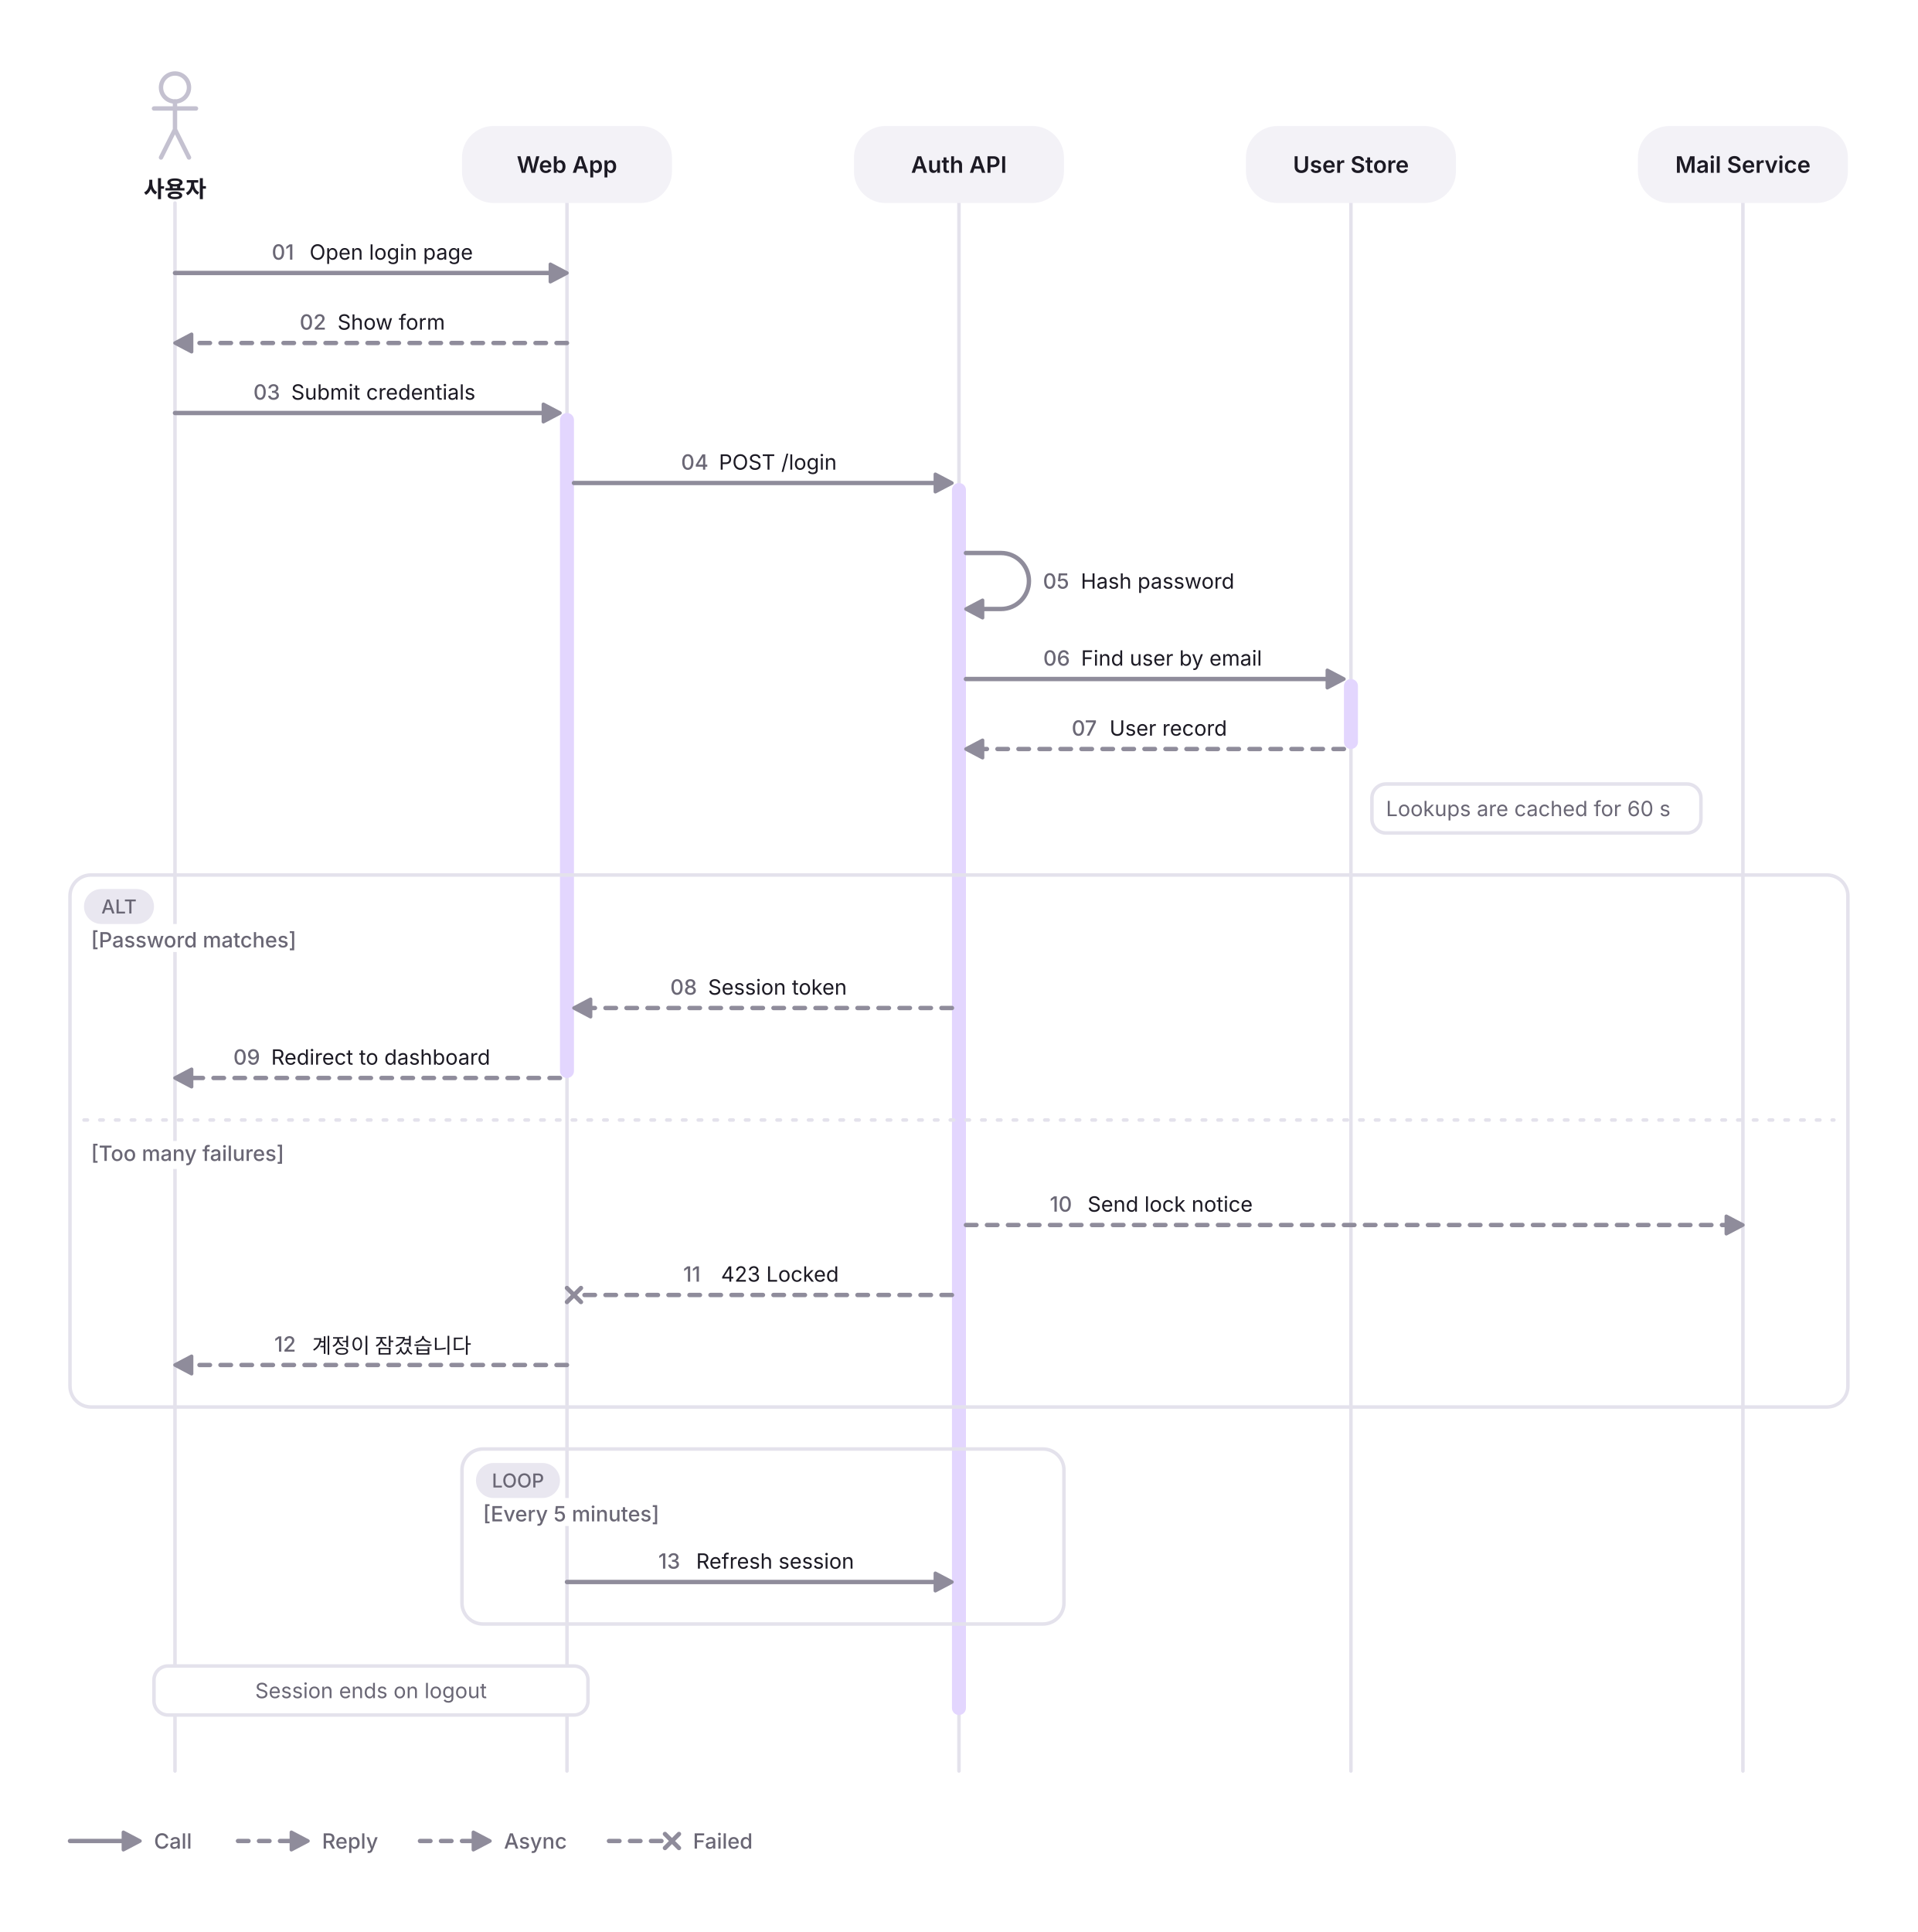
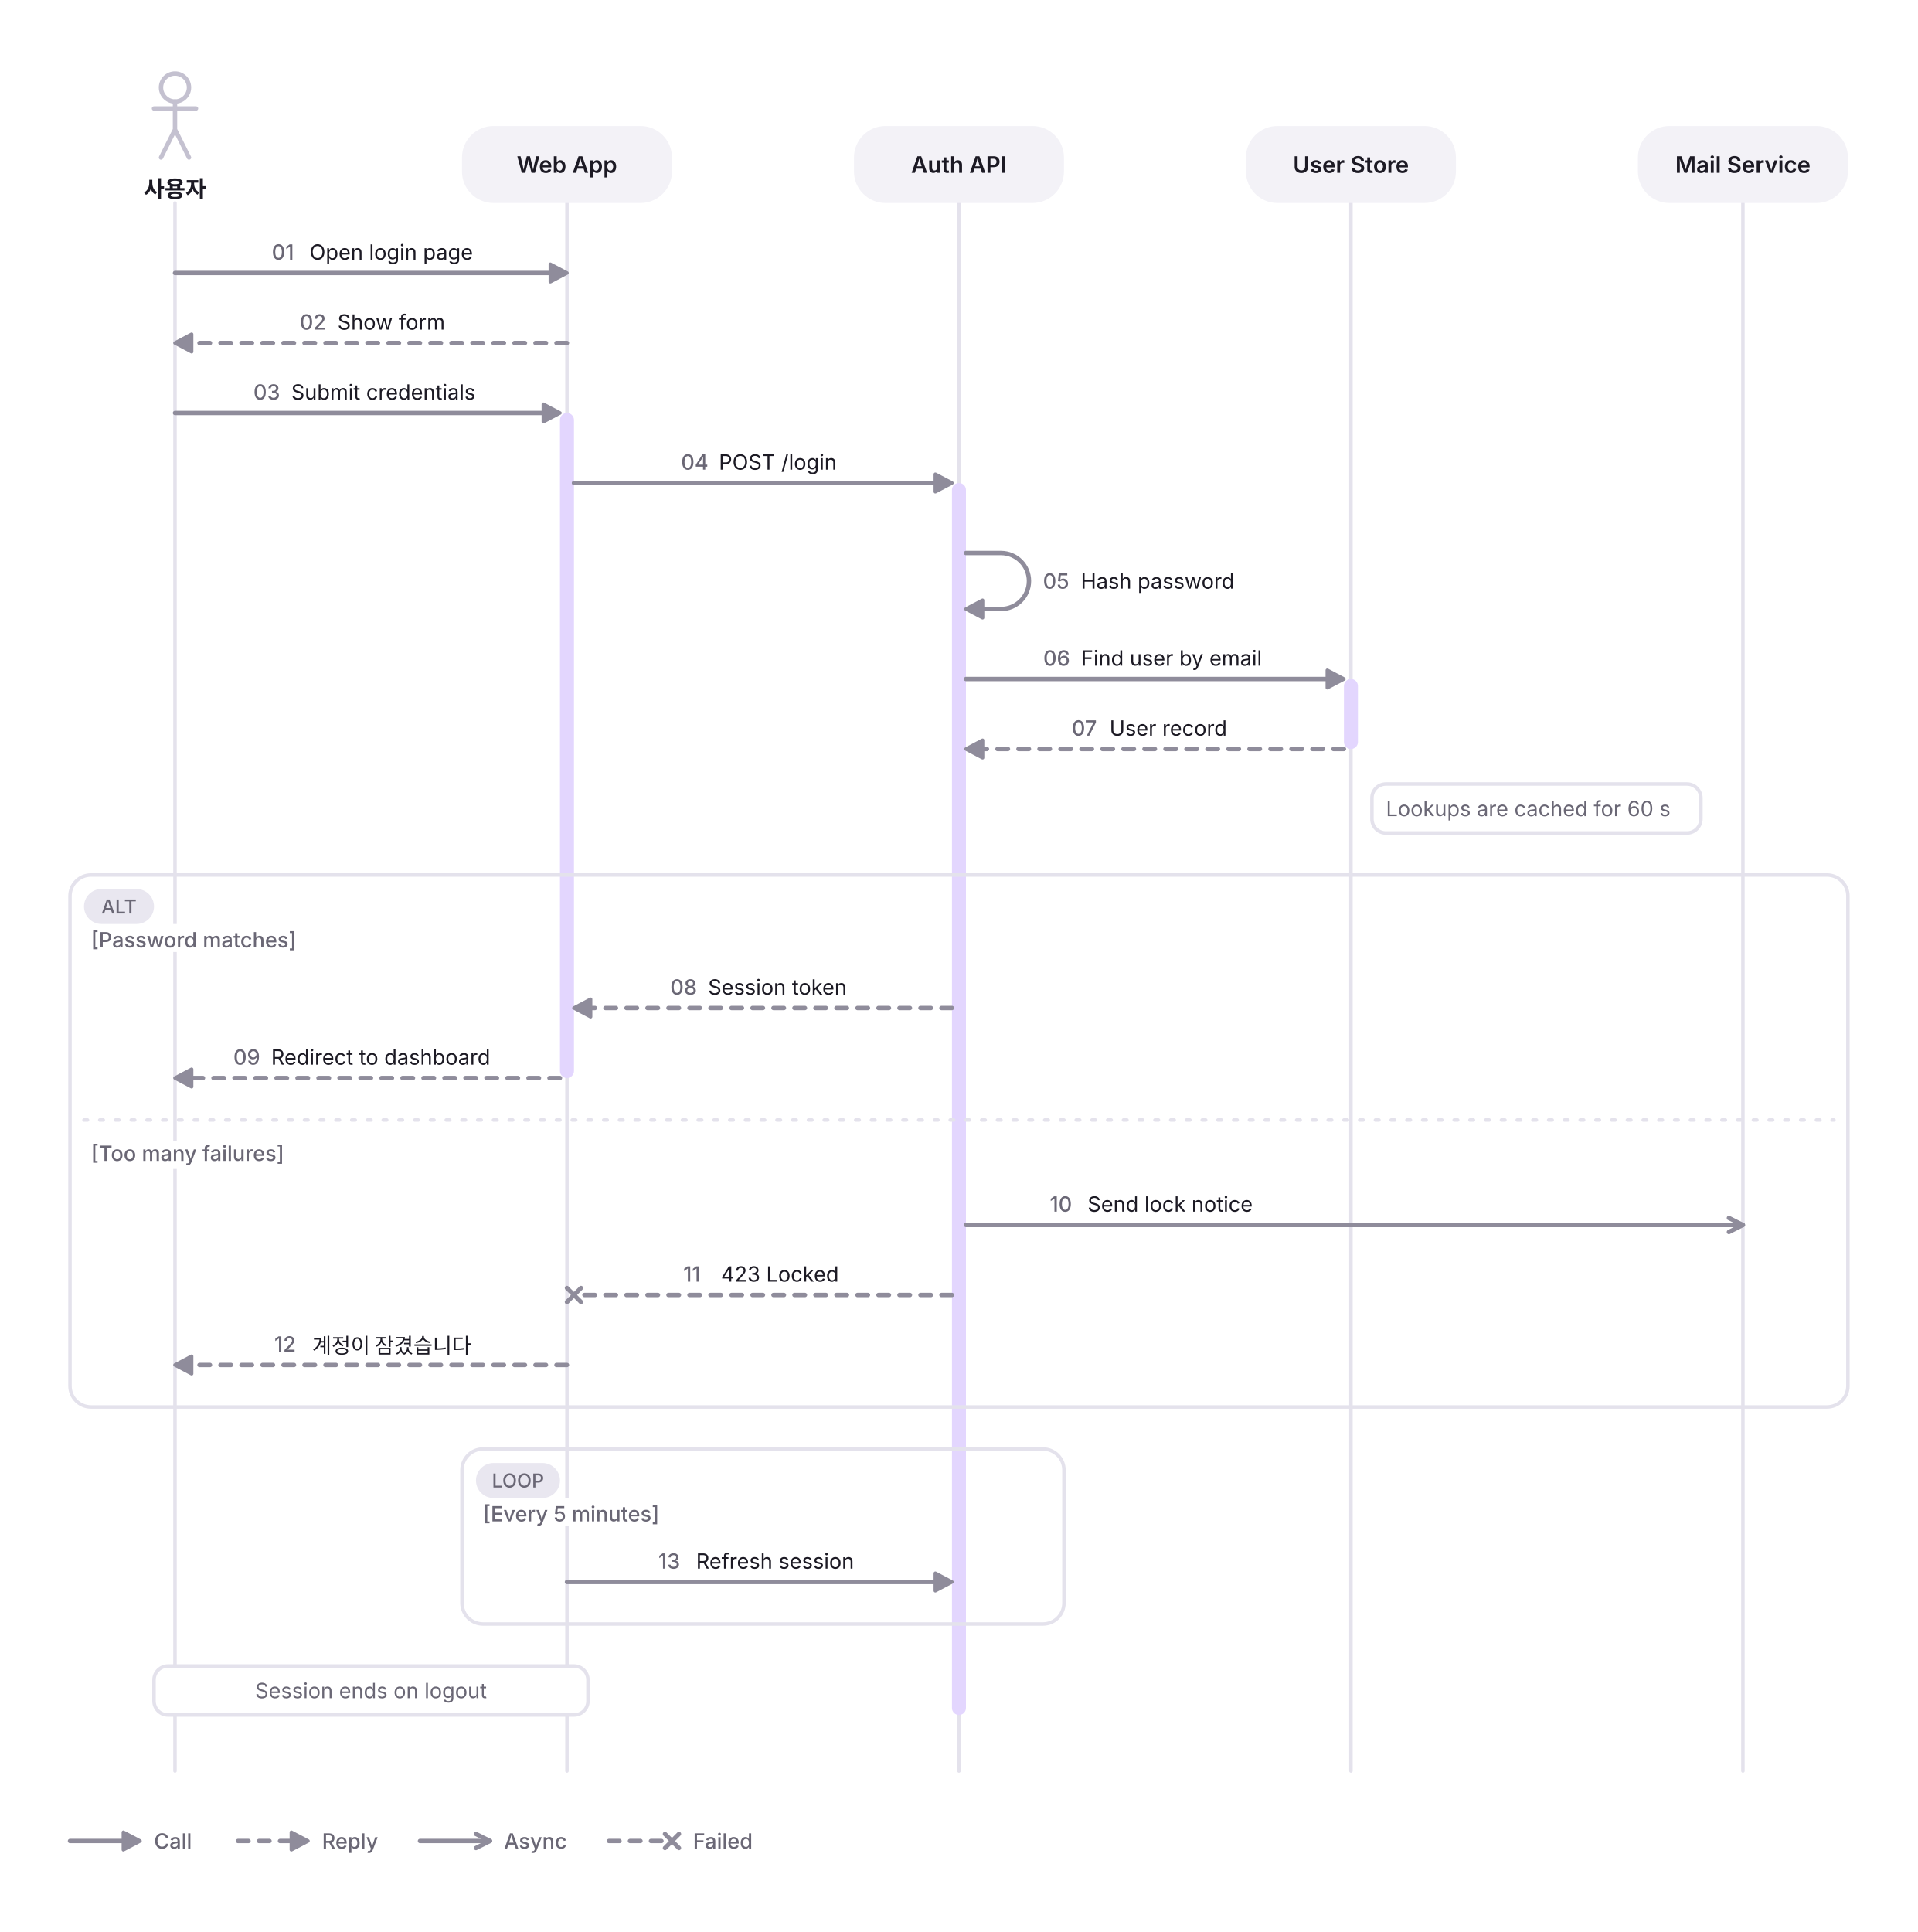
<svg xmlns="http://www.w3.org/2000/svg" class="ursula" data-theme="solid" viewBox="0 0 1096 1104" width="1096" height="1104" role="img">
  <style>.ursula{font-family:'IBM Plex Sans KR', 'Apple SD Gothic Neo', 'Noto Sans KR', -apple-system, sans-serif}
.ursula-bg{fill:var(--ursula-bg,#ffffff)}
.ursula-panel{fill:var(--ursula-panel,none)}
.ursula-title{font:600 15px 'IBM Plex Sans KR', 'Apple SD Gothic Neo', 'Noto Sans KR', -apple-system, sans-serif;fill:var(--ursula-ink,#1c1a24)}
.ursula-name{font:600 13px 'IBM Plex Sans KR', 'Apple SD Gothic Neo', 'Noto Sans KR', -apple-system, sans-serif;fill:var(--ursula-ink,#1c1a24);text-anchor:middle}
.ursula-sub{font:400 12px 'IBM Plex Sans KR', 'Apple SD Gothic Neo', 'Noto Sans KR', -apple-system, sans-serif;fill:var(--ursula-ink-2,#6a6775);text-anchor:middle}
.ursula-body{font:400 12px 'IBM Plex Sans KR', 'Apple SD Gothic Neo', 'Noto Sans KR', -apple-system, sans-serif;fill:var(--ursula-ink,#1c1a24)}
.ursula-mono{font:400 12px 'IBM Plex Mono', ui-monospace, 'SF Mono', Menlo, monospace;fill:var(--ursula-ink,#1c1a24)}
.ursula-label{font:500 12px 'IBM Plex Sans KR', 'Apple SD Gothic Neo', 'Noto Sans KR', -apple-system, sans-serif;fill:var(--ursula-ink-2,#6a6775);text-anchor:middle}
.ursula-label--accent{fill:var(--ursula-accent,#7447c8)}
.ursula-zone-name{font:600 13px 'IBM Plex Sans KR', 'Apple SD Gothic Neo', 'Noto Sans KR', -apple-system, sans-serif;fill:var(--ursula-ink,#1c1a24)}
.ursula-zone-sub{font:500 12px 'IBM Plex Sans KR', 'Apple SD Gothic Neo', 'Noto Sans KR', -apple-system, sans-serif;fill:var(--ursula-ink-2,#6a6775)}
.ursula-legend{font:500 12px 'IBM Plex Sans KR', 'Apple SD Gothic Neo', 'Noto Sans KR', -apple-system, sans-serif;fill:var(--ursula-ink-2,#6a6775)}
.ursula-axis-name{font:500 12px 'IBM Plex Sans KR', 'Apple SD Gothic Neo', 'Noto Sans KR', -apple-system, sans-serif;fill:var(--ursula-ink-2,#6a6775)}
.ursula-tick{font:400 11px 'IBM Plex Sans KR', 'Apple SD Gothic Neo', 'Noto Sans KR', -apple-system, sans-serif;fill:var(--ursula-ink-2,#6a6775);font-variant-numeric:tabular-nums}
.ursula-value{font:600 11px 'IBM Plex Sans KR', 'Apple SD Gothic Neo', 'Noto Sans KR', -apple-system, sans-serif;fill:var(--ursula-value,#4f2b9a);text-anchor:middle;font-variant-numeric:tabular-nums;paint-order:stroke;stroke:var(--ursula-halo,#ffffff);stroke-width:3px;stroke-linejoin:round}
.ursula-value--bare{stroke:none}
.ursula-value--plain{stroke:none}
.ursula-tick--halo{paint-order:stroke;stroke:var(--ursula-halo,#ffffff);stroke-width:3px;stroke-linejoin:round}
.ursula-tag-text{font:500 11px 'IBM Plex Sans KR', 'Apple SD Gothic Neo', 'Noto Sans KR', -apple-system, sans-serif;fill:var(--ursula-ink-2,#6a6775);text-anchor:middle}
.ursula-faint{fill:var(--ursula-ink-3,#9795a1)}
.ursula-start{text-anchor:start}
.ursula-middle{text-anchor:middle}
.ursula-end{text-anchor:end}
.ursula-on-start{fill:var(--ursula-start-ink,#ffffff)}
.ursula-on-decision{fill:var(--ursula-decision-ink,#4f2b9a)}
.ursula-box{fill:var(--ursula-box-fill,#f3f2f7);stroke:var(--ursula-box-stroke,none);stroke-width:0;stroke-linejoin:round}
.ursula-box--in-zone{fill:var(--ursula-box-in-zone,#ffffff)}
.ursula-box--start{fill:var(--ursula-start-fill,#7447c8);stroke:var(--ursula-start-stroke,none);stroke-width:0}
.ursula-box--decision{fill:var(--ursula-decision-fill,#e3d6fe);stroke:var(--ursula-decision-stroke,none);stroke-width:0}
.ursula-box--pending{stroke:var(--ursula-zone-dash,#c4c1d0);stroke-width:2;stroke-dasharray:2 7;stroke-linecap:round}
.ursula-active{fill:var(--ursula-active-fill,#e3d6fe);stroke:var(--ursula-active-stroke,none);stroke-width:0}
.ursula-note{fill:var(--ursula-note-fill,#ffffff);stroke:var(--ursula-note-stroke,#e4e2ec);stroke-width:2}
.ursula-token{fill:var(--ursula-box-fill,#f3f2f7);stroke:var(--ursula-box-stroke,none);stroke-width:0}
.ursula-tile{fill:var(--ursula-box-fill,#f3f2f7);stroke:var(--ursula-box-stroke,none);stroke-width:0}
.ursula-tile--in-zone{fill:var(--ursula-box-in-zone,#ffffff)}
.ursula-ellipse{fill:var(--ursula-box-fill,#f3f2f7);stroke:var(--ursula-box-stroke,none);stroke-width:0}
.ursula-start-dot{fill:var(--ursula-accent,#7447c8)}
.ursula-end-ring{fill:var(--ursula-bg,#ffffff);stroke:var(--ursula-ink,#1c1a24);stroke-width:2.5}
.ursula-end-dot{fill:var(--ursula-ink,#1c1a24)}
.ursula-rule{fill:none;stroke:var(--ursula-rule,#ffffff);stroke-width:2}
.ursula-tag{fill:var(--ursula-tag-fill,#e9e7f0)}
.ursula-tag--in-zone{fill:var(--ursula-tag-fill-zone,#f3f2f7)}
.ursula-edge{fill:none;stroke:var(--ursula-edge,#c4c1d0);stroke-width:2.5;stroke-linecap:round;stroke-linejoin:round}
.ursula-edge--accent{stroke:var(--ursula-accent,#7447c8)}
.ursula-edge--pending{stroke-dasharray:2 7}
.ursula-edge--msg{stroke:var(--ursula-edge-msg,#8f8c9b)}
.ursula-edge--msg.ursula-edge--pending{stroke-dasharray:6 6}
.ursula-port{display:none;fill:var(--ursula-halo,#ffffff);stroke:var(--ursula-edge,#c4c1d0);stroke-width:2.5}
.ursula-port--accent{stroke:var(--ursula-accent,#7447c8)}
.ursula-port--msg{stroke:var(--ursula-edge-msg,#8f8c9b)}
.ursula-end-open{fill:var(--ursula-bg,#ffffff);stroke:var(--ursula-edge,#c4c1d0);stroke-width:2.5;stroke-linejoin:round}
.ursula-end-fill{fill:var(--ursula-edge,#c4c1d0);stroke:var(--ursula-edge,#c4c1d0);stroke-width:2.5;stroke-linejoin:round}
.ursula-end-open--accent{stroke:var(--ursula-accent,#7447c8)}
.ursula-end-fill--accent{fill:var(--ursula-accent,#7447c8);stroke:var(--ursula-accent,#7447c8)}
.ursula-lifeline{fill:none;stroke:var(--ursula-lifeline,#e4e2ec);stroke-width:2;stroke-linecap:round}
.ursula-guide{fill:none;stroke:var(--ursula-guide,#e4e2ec);stroke-width:2;stroke-linecap:round;stroke-linejoin:round}
.ursula-chip{fill:var(--ursula-chip-fill,#f3f2f7);stroke:var(--ursula-chip-stroke,#ffffff);stroke-width:3}
.ursula-chip--accent{fill:var(--ursula-chip-accent-fill,#f2edff);stroke:var(--ursula-chip-accent-stroke,#ffffff)}
.ursula-zone{fill:var(--ursula-zone-fill,#f3f2f7);stroke:var(--ursula-zone-stroke,none);stroke-width:0}
.ursula-zone--plain{fill:var(--ursula-zone-plain,#ffffff);stroke:var(--ursula-zone-plain-stroke,#e4e2ec);stroke-width:2}
.ursula-zone--dashed{fill:none;stroke:var(--ursula-zone-dash,#c4c1d0);stroke-width:2;stroke-dasharray:2 7;stroke-linecap:round}
.ursula-frame{fill:none;stroke:var(--ursula-frame,#e4e2ec);stroke-width:2}
.ursula-frame-split{fill:none;stroke:var(--ursula-frame,#e4e2ec);stroke-width:2;stroke-dasharray:2 7;stroke-linecap:round}
.ursula-axis{fill:none;stroke:var(--ursula-axis,none);stroke-width:1.25;stroke-linecap:round}
.ursula-grid{fill:none;stroke:var(--ursula-grid,#f3f2f7);stroke-width:2;stroke-dasharray:none;stroke-linecap:round}
.ursula-mark{fill:var(--ursula-bar,#cdbdf5)}
.ursula-mark-line{fill:none;stroke:var(--ursula-data,#4f2b9a);stroke-width:3;stroke-linejoin:round;stroke-linecap:round}
.ursula-mark-dot{fill:var(--ursula-dot-fill,#4f2b9a);stroke:var(--ursula-dot-stroke,#ffffff);stroke-width:2.5}
.ursula-dot{fill:var(--ursula-dot-neutral,#8f8c9b)}
.ursula-series-1{fill:var(--ursula-s1,#7447c8)}
.ursula-series-1--tint,.ursula-series-1.ursula-tint{fill:var(--ursula-s1-tint,#f2edff);stroke:var(--ursula-s1,#7447c8);stroke-width:0}
.ursula-series-1--overlap,.ursula-series-1.ursula-overlap{fill:var(--ursula-s1,#7447c8);fill-opacity:0.24;stroke:var(--ursula-s1,#7447c8);stroke-width:0;stroke-linejoin:round}
.ursula-series-1--line,.ursula-series-1.ursula-line{fill:none;stroke:var(--ursula-s1,#7447c8);stroke-width:3;stroke-linejoin:round;stroke-linecap:round}
.ursula-series-1--dot,.ursula-series-1.ursula-dot{fill:var(--ursula-s1,#7447c8);stroke:var(--ursula-halo,#ffffff);stroke-width:2.5}
.ursula-series-2{fill:var(--ursula-s2,#0f9b95)}
.ursula-series-2--tint,.ursula-series-2.ursula-tint{fill:var(--ursula-s2-tint,#d7f1ef);stroke:var(--ursula-s2,#0f9b95);stroke-width:0}
.ursula-series-2--overlap,.ursula-series-2.ursula-overlap{fill:var(--ursula-s2,#0f9b95);fill-opacity:0.24;stroke:var(--ursula-s2,#0f9b95);stroke-width:0;stroke-linejoin:round}
.ursula-series-2--line,.ursula-series-2.ursula-line{fill:none;stroke:var(--ursula-s2,#0f9b95);stroke-width:3;stroke-linejoin:round;stroke-linecap:round}
.ursula-series-2--dot,.ursula-series-2.ursula-dot{fill:var(--ursula-s2,#0f9b95);stroke:var(--ursula-halo,#ffffff);stroke-width:2.5}
.ursula-series-3{fill:var(--ursula-s3,#d58d25)}
.ursula-series-3--tint,.ursula-series-3.ursula-tint{fill:var(--ursula-s3-tint,#fbe8d3);stroke:var(--ursula-s3,#d58d25);stroke-width:0}
.ursula-series-3--overlap,.ursula-series-3.ursula-overlap{fill:var(--ursula-s3,#d58d25);fill-opacity:0.24;stroke:var(--ursula-s3,#d58d25);stroke-width:0;stroke-linejoin:round}
.ursula-series-3--line,.ursula-series-3.ursula-line{fill:none;stroke:var(--ursula-s3,#d58d25);stroke-width:3;stroke-linejoin:round;stroke-linecap:round}
.ursula-series-3--dot,.ursula-series-3.ursula-dot{fill:var(--ursula-s3,#d58d25);stroke:var(--ursula-halo,#ffffff);stroke-width:2.5}
.ursula-series-4{fill:var(--ursula-s4,#1f7dcf)}
.ursula-series-4--tint,.ursula-series-4.ursula-tint{fill:var(--ursula-s4-tint,#d9eeff);stroke:var(--ursula-s4,#1f7dcf);stroke-width:0}
.ursula-series-4--overlap,.ursula-series-4.ursula-overlap{fill:var(--ursula-s4,#1f7dcf);fill-opacity:0.24;stroke:var(--ursula-s4,#1f7dcf);stroke-width:0;stroke-linejoin:round}
.ursula-series-4--line,.ursula-series-4.ursula-line{fill:none;stroke:var(--ursula-s4,#1f7dcf);stroke-width:3;stroke-linejoin:round;stroke-linecap:round}
.ursula-series-4--dot,.ursula-series-4.ursula-dot{fill:var(--ursula-s4,#1f7dcf);stroke:var(--ursula-halo,#ffffff);stroke-width:2.5}
.ursula-series-5{fill:var(--ursula-s5,#399d57)}
.ursula-series-5--tint,.ursula-series-5.ursula-tint{fill:var(--ursula-s5-tint,#dcf2df);stroke:var(--ursula-s5,#399d57);stroke-width:0}
.ursula-series-5--overlap,.ursula-series-5.ursula-overlap{fill:var(--ursula-s5,#399d57);fill-opacity:0.24;stroke:var(--ursula-s5,#399d57);stroke-width:0;stroke-linejoin:round}
.ursula-series-5--line,.ursula-series-5.ursula-line{fill:none;stroke:var(--ursula-s5,#399d57);stroke-width:3;stroke-linejoin:round;stroke-linecap:round}
.ursula-series-5--dot,.ursula-series-5.ursula-dot{fill:var(--ursula-s5,#399d57);stroke:var(--ursula-halo,#ffffff);stroke-width:2.5}
.ursula-series-6{fill:var(--ursula-s6,#dd5847)}
.ursula-series-6--tint,.ursula-series-6.ursula-tint{fill:var(--ursula-s6-tint,#ffe2dc);stroke:var(--ursula-s6,#dd5847);stroke-width:0}
.ursula-series-6--overlap,.ursula-series-6.ursula-overlap{fill:var(--ursula-s6,#dd5847);fill-opacity:0.24;stroke:var(--ursula-s6,#dd5847);stroke-width:0;stroke-linejoin:round}
.ursula-series-6--line,.ursula-series-6.ursula-line{fill:none;stroke:var(--ursula-s6,#dd5847);stroke-width:3;stroke-linejoin:round;stroke-linecap:round}
.ursula-series-6--dot,.ursula-series-6.ursula-dot{fill:var(--ursula-s6,#dd5847);stroke:var(--ursula-halo,#ffffff);stroke-width:2.5}
.ursula-series-7{fill:var(--ursula-s7,#9ca73e)}
.ursula-series-7--tint,.ursula-series-7.ursula-tint{fill:var(--ursula-s7-tint,#eaeed6);stroke:var(--ursula-s7,#9ca73e);stroke-width:0}
.ursula-series-7--overlap,.ursula-series-7.ursula-overlap{fill:var(--ursula-s7,#9ca73e);fill-opacity:0.24;stroke:var(--ursula-s7,#9ca73e);stroke-width:0;stroke-linejoin:round}
.ursula-series-7--line,.ursula-series-7.ursula-line{fill:none;stroke:var(--ursula-s7,#9ca73e);stroke-width:3;stroke-linejoin:round;stroke-linecap:round}
.ursula-series-7--dot,.ursula-series-7.ursula-dot{fill:var(--ursula-s7,#9ca73e);stroke:var(--ursula-halo,#ffffff);stroke-width:2.5}
.ursula-series-8{fill:var(--ursula-s8,#6b727e)}
.ursula-series-8--tint,.ursula-series-8.ursula-tint{fill:var(--ursula-s8-tint,#e9ebef);stroke:var(--ursula-s8,#6b727e);stroke-width:0}
.ursula-series-8--overlap,.ursula-series-8.ursula-overlap{fill:var(--ursula-s8,#6b727e);fill-opacity:0.24;stroke:var(--ursula-s8,#6b727e);stroke-width:0;stroke-linejoin:round}
.ursula-series-8--line,.ursula-series-8.ursula-line{fill:none;stroke:var(--ursula-s8,#6b727e);stroke-width:3;stroke-linejoin:round;stroke-linecap:round}
.ursula-series-8--dot,.ursula-series-8.ursula-dot{fill:var(--ursula-s8,#6b727e);stroke:var(--ursula-halo,#ffffff);stroke-width:2.5}
.ursula-head{stroke-width:2;stroke-linejoin:round}
.ursula-head--edge{fill:var(--ursula-edge,#c4c1d0);stroke:var(--ursula-edge,#c4c1d0)}
.ursula-head--accent{fill:var(--ursula-accent,#7447c8);stroke:var(--ursula-accent,#7447c8)}
.ursula-head--msg{fill:var(--ursula-edge-msg,#8f8c9b);stroke:var(--ursula-edge-msg,#8f8c9b)}
@media (prefers-color-scheme: dark){
.ursula{font-family:'IBM Plex Sans KR', 'Apple SD Gothic Neo', 'Noto Sans KR', -apple-system, sans-serif}
.ursula-bg{fill:var(--ursula-bg,#1c1b22)}
.ursula-panel{fill:var(--ursula-panel,none)}
.ursula-title{font:600 15px 'IBM Plex Sans KR', 'Apple SD Gothic Neo', 'Noto Sans KR', -apple-system, sans-serif;fill:var(--ursula-ink,#ecebf2)}
.ursula-name{font:600 13px 'IBM Plex Sans KR', 'Apple SD Gothic Neo', 'Noto Sans KR', -apple-system, sans-serif;fill:var(--ursula-ink,#ecebf2);text-anchor:middle}
.ursula-sub{font:400 12px 'IBM Plex Sans KR', 'Apple SD Gothic Neo', 'Noto Sans KR', -apple-system, sans-serif;fill:var(--ursula-ink-2,#a5a2b3);text-anchor:middle}
.ursula-body{font:400 12px 'IBM Plex Sans KR', 'Apple SD Gothic Neo', 'Noto Sans KR', -apple-system, sans-serif;fill:var(--ursula-ink,#ecebf2)}
.ursula-mono{font:400 12px 'IBM Plex Mono', ui-monospace, 'SF Mono', Menlo, monospace;fill:var(--ursula-ink,#ecebf2)}
.ursula-label{font:500 12px 'IBM Plex Sans KR', 'Apple SD Gothic Neo', 'Noto Sans KR', -apple-system, sans-serif;fill:var(--ursula-ink-2,#a5a2b3);text-anchor:middle}
.ursula-label--accent{fill:var(--ursula-accent,#7447c8)}
.ursula-zone-name{font:600 13px 'IBM Plex Sans KR', 'Apple SD Gothic Neo', 'Noto Sans KR', -apple-system, sans-serif;fill:var(--ursula-ink,#ecebf2)}
.ursula-zone-sub{font:500 12px 'IBM Plex Sans KR', 'Apple SD Gothic Neo', 'Noto Sans KR', -apple-system, sans-serif;fill:var(--ursula-ink-2,#a5a2b3)}
.ursula-legend{font:500 12px 'IBM Plex Sans KR', 'Apple SD Gothic Neo', 'Noto Sans KR', -apple-system, sans-serif;fill:var(--ursula-ink-2,#a5a2b3)}
.ursula-axis-name{font:500 12px 'IBM Plex Sans KR', 'Apple SD Gothic Neo', 'Noto Sans KR', -apple-system, sans-serif;fill:var(--ursula-ink-2,#a5a2b3)}
.ursula-tick{font:400 11px 'IBM Plex Sans KR', 'Apple SD Gothic Neo', 'Noto Sans KR', -apple-system, sans-serif;fill:var(--ursula-ink-2,#a5a2b3);font-variant-numeric:tabular-nums}
.ursula-value{font:600 11px 'IBM Plex Sans KR', 'Apple SD Gothic Neo', 'Noto Sans KR', -apple-system, sans-serif;fill:var(--ursula-value,#d9c9ff);text-anchor:middle;font-variant-numeric:tabular-nums;paint-order:stroke;stroke:var(--ursula-halo,#1c1b22);stroke-width:3px;stroke-linejoin:round}
.ursula-value--bare{stroke:none}
.ursula-value--plain{stroke:none}
.ursula-tick--halo{paint-order:stroke;stroke:var(--ursula-halo,#1c1b22);stroke-width:3px;stroke-linejoin:round}
.ursula-tag-text{font:500 11px 'IBM Plex Sans KR', 'Apple SD Gothic Neo', 'Noto Sans KR', -apple-system, sans-serif;fill:var(--ursula-ink-2,#a5a2b3);text-anchor:middle}
.ursula-faint{fill:var(--ursula-ink-3,#6a6779)}
.ursula-start{text-anchor:start}
.ursula-middle{text-anchor:middle}
.ursula-end{text-anchor:end}
.ursula-on-start{fill:var(--ursula-start-ink,#ffffff)}
.ursula-on-decision{fill:var(--ursula-decision-ink,#d9c9ff)}
.ursula-box{fill:var(--ursula-box-fill,#2a2833);stroke:var(--ursula-box-stroke,none);stroke-width:0;stroke-linejoin:round}
.ursula-box--in-zone{fill:var(--ursula-box-in-zone,#34323e)}
.ursula-box--start{fill:var(--ursula-start-fill,#7447c8);stroke:var(--ursula-start-stroke,none);stroke-width:0}
.ursula-box--decision{fill:var(--ursula-decision-fill,rgba(116,71,200,0.24));stroke:var(--ursula-decision-stroke,none);stroke-width:0}
.ursula-box--pending{stroke:var(--ursula-zone-dash,#6a6779);stroke-width:2;stroke-dasharray:2 7;stroke-linecap:round}
.ursula-active{fill:var(--ursula-active-fill,rgba(116,71,200,0.24));stroke:var(--ursula-active-stroke,none);stroke-width:0}
.ursula-note{fill:var(--ursula-note-fill,#1c1b22);stroke:var(--ursula-note-stroke,#3a3846);stroke-width:2}
.ursula-token{fill:var(--ursula-box-fill,#2a2833);stroke:var(--ursula-box-stroke,none);stroke-width:0}
.ursula-tile{fill:var(--ursula-box-fill,#2a2833);stroke:var(--ursula-box-stroke,none);stroke-width:0}
.ursula-tile--in-zone{fill:var(--ursula-box-in-zone,#34323e)}
.ursula-ellipse{fill:var(--ursula-box-fill,#2a2833);stroke:var(--ursula-box-stroke,none);stroke-width:0}
.ursula-start-dot{fill:var(--ursula-accent,#7447c8)}
.ursula-end-ring{fill:var(--ursula-bg,#1c1b22);stroke:var(--ursula-ink,#ecebf2);stroke-width:2.5}
.ursula-end-dot{fill:var(--ursula-ink,#ecebf2)}
.ursula-rule{fill:none;stroke:var(--ursula-rule,#1c1b22);stroke-width:2}
.ursula-tag{fill:var(--ursula-tag-fill,#2e2c38)}
.ursula-tag--in-zone{fill:var(--ursula-tag-fill-zone,#2a2833)}
.ursula-edge{fill:none;stroke:var(--ursula-edge,#6a6779);stroke-width:2.5;stroke-linecap:round;stroke-linejoin:round}
.ursula-edge--accent{stroke:var(--ursula-accent,#7447c8)}
.ursula-edge--pending{stroke-dasharray:2 7}
.ursula-edge--msg{stroke:var(--ursula-edge-msg,#7d7a8c)}
.ursula-edge--msg.ursula-edge--pending{stroke-dasharray:6 6}
.ursula-port{display:none;fill:var(--ursula-halo,#1c1b22);stroke:var(--ursula-edge,#6a6779);stroke-width:2.5}
.ursula-port--accent{stroke:var(--ursula-accent,#7447c8)}
.ursula-port--msg{stroke:var(--ursula-edge-msg,#7d7a8c)}
.ursula-end-open{fill:var(--ursula-bg,#1c1b22);stroke:var(--ursula-edge,#6a6779);stroke-width:2.5;stroke-linejoin:round}
.ursula-end-fill{fill:var(--ursula-edge,#6a6779);stroke:var(--ursula-edge,#6a6779);stroke-width:2.5;stroke-linejoin:round}
.ursula-end-open--accent{stroke:var(--ursula-accent,#7447c8)}
.ursula-end-fill--accent{fill:var(--ursula-accent,#7447c8);stroke:var(--ursula-accent,#7447c8)}
.ursula-lifeline{fill:none;stroke:var(--ursula-lifeline,#3a3846);stroke-width:2;stroke-linecap:round}
.ursula-guide{fill:none;stroke:var(--ursula-guide,#3a3846);stroke-width:2;stroke-linecap:round;stroke-linejoin:round}
.ursula-chip{fill:var(--ursula-chip-fill,#2a2833);stroke:var(--ursula-chip-stroke,#1c1b22);stroke-width:3}
.ursula-chip--accent{fill:var(--ursula-chip-accent-fill,rgba(116,71,200,0.24));stroke:var(--ursula-chip-accent-stroke,#1c1b22)}
.ursula-zone{fill:var(--ursula-zone-fill,#211f29);stroke:var(--ursula-zone-stroke,none);stroke-width:0}
.ursula-zone--plain{fill:var(--ursula-zone-plain,#1c1b22);stroke:var(--ursula-zone-plain-stroke,#3a3846);stroke-width:2}
.ursula-zone--dashed{fill:none;stroke:var(--ursula-zone-dash,#6a6779);stroke-width:2;stroke-dasharray:2 7;stroke-linecap:round}
.ursula-frame{fill:none;stroke:var(--ursula-frame,#3a3846);stroke-width:2}
.ursula-frame-split{fill:none;stroke:var(--ursula-frame,#3a3846);stroke-width:2;stroke-dasharray:2 7;stroke-linecap:round}
.ursula-axis{fill:none;stroke:var(--ursula-axis,none);stroke-width:1.25;stroke-linecap:round}
.ursula-grid{fill:none;stroke:var(--ursula-grid,#26242e);stroke-width:2;stroke-dasharray:none;stroke-linecap:round}
.ursula-mark{fill:var(--ursula-bar,rgba(116,71,200,0.4))}
.ursula-mark-line{fill:none;stroke:var(--ursula-data,#d9c9ff);stroke-width:3;stroke-linejoin:round;stroke-linecap:round}
.ursula-mark-dot{fill:var(--ursula-dot-fill,#d9c9ff);stroke:var(--ursula-dot-stroke,#1c1b22);stroke-width:2.5}
.ursula-dot{fill:var(--ursula-dot-neutral,#7d7a8c)}
.ursula-series-1{fill:var(--ursula-s1,#7447c8)}
.ursula-series-1--tint,.ursula-series-1.ursula-tint{fill:var(--ursula-s1-tint,rgba(116,71,200,0.24));stroke:var(--ursula-s1,#7447c8);stroke-width:0}
.ursula-series-1--overlap,.ursula-series-1.ursula-overlap{fill:var(--ursula-s1,#7447c8);fill-opacity:0.24;stroke:var(--ursula-s1,#7447c8);stroke-width:0;stroke-linejoin:round}
.ursula-series-1--line,.ursula-series-1.ursula-line{fill:none;stroke:var(--ursula-s1,#7447c8);stroke-width:3;stroke-linejoin:round;stroke-linecap:round}
.ursula-series-1--dot,.ursula-series-1.ursula-dot{fill:var(--ursula-s1,#7447c8);stroke:var(--ursula-halo,#1c1b22);stroke-width:2.5}
.ursula-series-2{fill:var(--ursula-s2,#0f9b95)}
.ursula-series-2--tint,.ursula-series-2.ursula-tint{fill:var(--ursula-s2-tint,rgba(15,155,149,0.24));stroke:var(--ursula-s2,#0f9b95);stroke-width:0}
.ursula-series-2--overlap,.ursula-series-2.ursula-overlap{fill:var(--ursula-s2,#0f9b95);fill-opacity:0.24;stroke:var(--ursula-s2,#0f9b95);stroke-width:0;stroke-linejoin:round}
.ursula-series-2--line,.ursula-series-2.ursula-line{fill:none;stroke:var(--ursula-s2,#0f9b95);stroke-width:3;stroke-linejoin:round;stroke-linecap:round}
.ursula-series-2--dot,.ursula-series-2.ursula-dot{fill:var(--ursula-s2,#0f9b95);stroke:var(--ursula-halo,#1c1b22);stroke-width:2.5}
.ursula-series-3{fill:var(--ursula-s3,#d58d25)}
.ursula-series-3--tint,.ursula-series-3.ursula-tint{fill:var(--ursula-s3-tint,rgba(213,141,37,0.24));stroke:var(--ursula-s3,#d58d25);stroke-width:0}
.ursula-series-3--overlap,.ursula-series-3.ursula-overlap{fill:var(--ursula-s3,#d58d25);fill-opacity:0.24;stroke:var(--ursula-s3,#d58d25);stroke-width:0;stroke-linejoin:round}
.ursula-series-3--line,.ursula-series-3.ursula-line{fill:none;stroke:var(--ursula-s3,#d58d25);stroke-width:3;stroke-linejoin:round;stroke-linecap:round}
.ursula-series-3--dot,.ursula-series-3.ursula-dot{fill:var(--ursula-s3,#d58d25);stroke:var(--ursula-halo,#1c1b22);stroke-width:2.5}
.ursula-series-4{fill:var(--ursula-s4,#1f7dcf)}
.ursula-series-4--tint,.ursula-series-4.ursula-tint{fill:var(--ursula-s4-tint,rgba(31,125,207,0.24));stroke:var(--ursula-s4,#1f7dcf);stroke-width:0}
.ursula-series-4--overlap,.ursula-series-4.ursula-overlap{fill:var(--ursula-s4,#1f7dcf);fill-opacity:0.24;stroke:var(--ursula-s4,#1f7dcf);stroke-width:0;stroke-linejoin:round}
.ursula-series-4--line,.ursula-series-4.ursula-line{fill:none;stroke:var(--ursula-s4,#1f7dcf);stroke-width:3;stroke-linejoin:round;stroke-linecap:round}
.ursula-series-4--dot,.ursula-series-4.ursula-dot{fill:var(--ursula-s4,#1f7dcf);stroke:var(--ursula-halo,#1c1b22);stroke-width:2.5}
.ursula-series-5{fill:var(--ursula-s5,#399d57)}
.ursula-series-5--tint,.ursula-series-5.ursula-tint{fill:var(--ursula-s5-tint,rgba(57,157,87,0.24));stroke:var(--ursula-s5,#399d57);stroke-width:0}
.ursula-series-5--overlap,.ursula-series-5.ursula-overlap{fill:var(--ursula-s5,#399d57);fill-opacity:0.24;stroke:var(--ursula-s5,#399d57);stroke-width:0;stroke-linejoin:round}
.ursula-series-5--line,.ursula-series-5.ursula-line{fill:none;stroke:var(--ursula-s5,#399d57);stroke-width:3;stroke-linejoin:round;stroke-linecap:round}
.ursula-series-5--dot,.ursula-series-5.ursula-dot{fill:var(--ursula-s5,#399d57);stroke:var(--ursula-halo,#1c1b22);stroke-width:2.5}
.ursula-series-6{fill:var(--ursula-s6,#dd5847)}
.ursula-series-6--tint,.ursula-series-6.ursula-tint{fill:var(--ursula-s6-tint,rgba(221,88,71,0.24));stroke:var(--ursula-s6,#dd5847);stroke-width:0}
.ursula-series-6--overlap,.ursula-series-6.ursula-overlap{fill:var(--ursula-s6,#dd5847);fill-opacity:0.24;stroke:var(--ursula-s6,#dd5847);stroke-width:0;stroke-linejoin:round}
.ursula-series-6--line,.ursula-series-6.ursula-line{fill:none;stroke:var(--ursula-s6,#dd5847);stroke-width:3;stroke-linejoin:round;stroke-linecap:round}
.ursula-series-6--dot,.ursula-series-6.ursula-dot{fill:var(--ursula-s6,#dd5847);stroke:var(--ursula-halo,#1c1b22);stroke-width:2.5}
.ursula-series-7{fill:var(--ursula-s7,#9ca73e)}
.ursula-series-7--tint,.ursula-series-7.ursula-tint{fill:var(--ursula-s7-tint,rgba(156,167,62,0.24));stroke:var(--ursula-s7,#9ca73e);stroke-width:0}
.ursula-series-7--overlap,.ursula-series-7.ursula-overlap{fill:var(--ursula-s7,#9ca73e);fill-opacity:0.24;stroke:var(--ursula-s7,#9ca73e);stroke-width:0;stroke-linejoin:round}
.ursula-series-7--line,.ursula-series-7.ursula-line{fill:none;stroke:var(--ursula-s7,#9ca73e);stroke-width:3;stroke-linejoin:round;stroke-linecap:round}
.ursula-series-7--dot,.ursula-series-7.ursula-dot{fill:var(--ursula-s7,#9ca73e);stroke:var(--ursula-halo,#1c1b22);stroke-width:2.5}
.ursula-series-8{fill:var(--ursula-s8,#6b727e)}
.ursula-series-8--tint,.ursula-series-8.ursula-tint{fill:var(--ursula-s8-tint,rgba(107,114,126,0.24));stroke:var(--ursula-s8,#6b727e);stroke-width:0}
.ursula-series-8--overlap,.ursula-series-8.ursula-overlap{fill:var(--ursula-s8,#6b727e);fill-opacity:0.24;stroke:var(--ursula-s8,#6b727e);stroke-width:0;stroke-linejoin:round}
.ursula-series-8--line,.ursula-series-8.ursula-line{fill:none;stroke:var(--ursula-s8,#6b727e);stroke-width:3;stroke-linejoin:round;stroke-linecap:round}
.ursula-series-8--dot,.ursula-series-8.ursula-dot{fill:var(--ursula-s8,#6b727e);stroke:var(--ursula-halo,#1c1b22);stroke-width:2.5}
.ursula-head{stroke-width:2;stroke-linejoin:round}
.ursula-head--edge{fill:var(--ursula-edge,#6a6779);stroke:var(--ursula-edge,#6a6779)}
.ursula-head--accent{fill:var(--ursula-accent,#7447c8);stroke:var(--ursula-accent,#7447c8)}
.ursula-head--msg{fill:var(--ursula-edge-msg,#7d7a8c);stroke:var(--ursula-edge-msg,#7d7a8c)}
}</style>
  <defs>
    <marker id="ursula-arrow-msg-end" viewBox="0 0 9.5 10" refX="0" refY="5" markerWidth="9.5" markerHeight="10" markerUnits="userSpaceOnUse" orient="auto" overflow="visible">
      <path class="ursula-head ursula-head--msg" d="M0 0L9.5 5L0 10Z" />
    </marker>
  </defs>
  <rect class="ursula-bg" x="0" y="0" width="1096" height="1104" />
  <path class="ursula-lifeline" d="M100 116 L100 1012" data-participant="User" />
  <path class="ursula-lifeline" d="M324 116 L324 1012" data-participant="Web" />
  <path class="ursula-lifeline" d="M548 116 L548 1012" data-participant="API" />
  <path class="ursula-lifeline" d="M772 116 L772 1012" data-participant="DB" />
  <path class="ursula-lifeline" d="M996 116 L996 1012" data-participant="Mail" />
  <rect class="ursula-active" x="768" y="388" width="8" height="40" rx="4" />
  <rect class="ursula-active" x="320" y="236" width="8" height="380" rx="4" />
  <rect class="ursula-active" x="544" y="276" width="8" height="704" rx="4" />
  <rect class="ursula-bg" x="148" y="136" width="128" height="16" />
  <rect class="ursula-bg" x="164" y="176" width="96" height="16" />
  <rect class="ursula-bg" x="140" y="216" width="144" height="16" />
  <rect class="ursula-bg" x="384" y="256" width="104" height="16" />
  <rect class="ursula-bg" x="592" y="324" width="120" height="16" />
  <rect class="ursula-bg" x="592" y="368" width="136" height="16" />
  <rect class="ursula-bg" x="608" y="408" width="104" height="16" />
  <rect class="ursula-bg" x="376" y="556" width="120" height="16" />
  <rect class="ursula-bg" x="128" y="596" width="168" height="16" />
  <rect class="ursula-bg" x="592" y="680" width="136" height="16" />
  <rect class="ursula-bg" x="384" y="720" width="104" height="16" />
  <rect class="ursula-bg" x="152" y="760" width="120" height="16" />
  <rect class="ursula-bg" x="48" y="528" width="120" height="16" />
  <rect class="ursula-bg" x="48" y="652" width="120" height="16" />
  <rect class="ursula-bg" x="372" y="884" width="128" height="16" />
  <rect class="ursula-bg" x="272" y="856" width="108" height="16" />
  <rect class="ursula-frame" x="264" y="828" width="344" height="100" rx="12" data-block="loop" data-frame="1" />
  <rect class="ursula-frame" x="40" y="500" width="1016" height="304" rx="12" data-block="alt" data-frame="0" />
  <path class="ursula-edge ursula-edge--msg ursula-edge--arrow" d="M100 156 L314.5 156" marker-end="url(#ursula-arrow-msg-end)" data-message="0" data-from="User" data-to="Web" data-kind="call" />
  <circle class="ursula-port ursula-port--msg" cx="100" cy="156" r="3.25" />
  <path class="ursula-edge ursula-edge--msg ursula-edge--arrow ursula-edge--pending" d="M324 196 L109.5 196" marker-end="url(#ursula-arrow-msg-end)" data-message="1" data-from="Web" data-to="User" data-kind="reply" />
  <circle class="ursula-port ursula-port--msg" cx="324" cy="196" r="3.25" />
  <path class="ursula-edge ursula-edge--msg ursula-edge--arrow" d="M100 236 L310.5 236" marker-end="url(#ursula-arrow-msg-end)" data-message="2" data-from="User" data-to="Web" data-kind="call" />
  <circle class="ursula-port ursula-port--msg" cx="100" cy="236" r="3.25" />
  <path class="ursula-edge ursula-edge--msg ursula-edge--arrow" d="M328 276 L534.5 276" marker-end="url(#ursula-arrow-msg-end)" data-message="3" data-from="Web" data-to="API" data-kind="call" />
  <circle class="ursula-port ursula-port--msg" cx="328" cy="276" r="3.25" />
  <path class="ursula-edge ursula-edge--msg ursula-edge--arrow" d="M552 316 L572 316 A16 16 0 0 1 588 332 L588 332 A16 16 0 0 1 572 348 L561.5 348" marker-end="url(#ursula-arrow-msg-end)" data-message="4" data-from="API" data-to="API" data-kind="call" />
  <circle class="ursula-port ursula-port--msg" cx="552" cy="316" r="3.25" />
  <path class="ursula-edge ursula-edge--msg ursula-edge--arrow" d="M552 388 L758.5 388" marker-end="url(#ursula-arrow-msg-end)" data-message="5" data-from="API" data-to="DB" data-kind="call" />
  <circle class="ursula-port ursula-port--msg" cx="552" cy="388" r="3.25" />
  <path class="ursula-edge ursula-edge--msg ursula-edge--arrow ursula-edge--pending" d="M768 428 L561.5 428" marker-end="url(#ursula-arrow-msg-end)" data-message="6" data-from="DB" data-to="API" data-kind="reply" />
  <circle class="ursula-port ursula-port--msg" cx="768" cy="428" r="3.25" />
  <path class="ursula-edge ursula-edge--msg ursula-edge--arrow ursula-edge--pending" d="M544 576 L337.5 576" marker-end="url(#ursula-arrow-msg-end)" data-message="7" data-from="API" data-to="Web" data-kind="reply" />
  <circle class="ursula-port ursula-port--msg" cx="544" cy="576" r="3.25" />
  <path class="ursula-edge ursula-edge--msg ursula-edge--arrow ursula-edge--pending" d="M320 616 L109.5 616" marker-end="url(#ursula-arrow-msg-end)" data-message="8" data-from="Web" data-to="User" data-kind="reply" />
  <circle class="ursula-port ursula-port--msg" cx="320" cy="616" r="3.25" />
-   <path class="ursula-edge ursula-edge--msg ursula-edge--arrow ursula-edge--pending" d="M552 700 L986.5 700" marker-end="url(#ursula-arrow-msg-end)" data-message="9" data-from="API" data-to="Mail" data-kind="async" />
+   <path class="ursula-edge ursula-edge--msg" d="M552 700 L996 700" data-message="9" data-from="API" data-to="Mail" data-kind="async" />
  <circle class="ursula-port ursula-port--msg" cx="552" cy="700" r="3.25" />
+   <path class="ursula-edge ursula-edge--msg" d="M988 696 L996 700 L988 704" />
  <path class="ursula-edge ursula-edge--msg ursula-edge--pending" d="M544 740 L328 740" data-message="10" data-from="API" data-to="Web" data-kind="failed" />
  <circle class="ursula-port ursula-port--msg" cx="544" cy="740" r="3.25" />
  <path class="ursula-edge ursula-edge--msg" d="M324 736 L332 744" />
  <path class="ursula-edge ursula-edge--msg" d="M324 744 L332 736" />
  <path class="ursula-edge ursula-edge--msg ursula-edge--arrow ursula-edge--pending" d="M324 780 L109.5 780" marker-end="url(#ursula-arrow-msg-end)" data-message="11" data-from="Web" data-to="User" data-kind="reply" />
  <circle class="ursula-port ursula-port--msg" cx="324" cy="780" r="3.25" />
  <path class="ursula-frame-split" d="M48 640 L1048 640" />
  <path class="ursula-edge ursula-edge--msg ursula-edge--arrow" d="M324 904 L534.5 904" marker-end="url(#ursula-arrow-msg-end)" data-message="12" data-from="Web" data-to="API" data-kind="call" />
  <circle class="ursula-port ursula-port--msg" cx="324" cy="904" r="3.25" />
  <circle class="ursula-edge" cx="100" cy="50" r="8" data-participant="User" />
  <path class="ursula-edge" d="M100 58V74M88 62H112M100 74L92 90M100 74L108 90" data-participant="User" />
  <rect class="ursula-box" x="264" y="72" width="120" height="44" rx="18" data-participant="Web" />
  <rect class="ursula-box" x="488" y="72" width="120" height="44" rx="18" data-participant="API" />
  <rect class="ursula-box" x="712" y="72" width="120" height="44" rx="18" data-participant="DB" />
  <rect class="ursula-box" x="936" y="72" width="120" height="44" rx="18" data-participant="Mail" />
  <rect class="ursula-note" x="784" y="448" width="188" height="28" rx="8" data-note="0" />
  <rect class="ursula-tag" x="48" y="508" width="40" height="20" rx="10" />
  <rect class="ursula-tag" x="272" y="836" width="48" height="20" rx="10" />
  <rect class="ursula-note" x="88" y="952" width="248" height="28" rx="8" data-note="1" />
  <text class="ursula-name ursula-middle" x="100" y="107" dominant-baseline="central">사용자</text>
  <text class="ursula-name ursula-middle" x="324" y="94" dominant-baseline="central">Web App</text>
  <text class="ursula-name ursula-middle" x="548" y="94" dominant-baseline="central">Auth API</text>
  <text class="ursula-name ursula-middle" x="772" y="94" dominant-baseline="central">User Store</text>
  <text class="ursula-name ursula-middle" x="996" y="94" dominant-baseline="central">Mail Service</text>
  <text class="ursula-label ursula-start" x="155.3" y="144" dominant-baseline="central" data-message="0">01</text>
  <text class="ursula-body ursula-start" x="176.9" y="144" dominant-baseline="central" data-message="0">Open login page</text>
  <text class="ursula-label ursula-start" x="171.26" y="184" dominant-baseline="central" data-message="1">02</text>
  <text class="ursula-body ursula-start" x="192.86" y="184" dominant-baseline="central" data-message="1">Show form</text>
  <text class="ursula-label ursula-start" x="144.8" y="224" dominant-baseline="central" data-message="2">03</text>
  <text class="ursula-body ursula-start" x="166.4" y="224" dominant-baseline="central" data-message="2">Submit credentials</text>
  <text class="ursula-label ursula-start" x="389.2" y="264" dominant-baseline="central" data-message="3">04</text>
  <text class="ursula-body ursula-start" x="410.8" y="264" dominant-baseline="central" data-message="3">POST /login</text>
  <text class="ursula-label ursula-start" x="596" y="332" dominant-baseline="central" data-message="4">05</text>
  <text class="ursula-body ursula-start" x="617.6" y="332" dominant-baseline="central" data-message="4">Hash password</text>
  <text class="ursula-label ursula-start" x="596.16" y="376" dominant-baseline="central" data-message="5">06</text>
  <text class="ursula-body ursula-start" x="617.76" y="376" dominant-baseline="central" data-message="5">Find user by email</text>
  <text class="ursula-label ursula-start" x="612.42" y="416" dominant-baseline="central" data-message="6">07</text>
  <text class="ursula-body ursula-start" x="634.02" y="416" dominant-baseline="central" data-message="6">User record</text>
  <text class="ursula-sub ursula-start" x="792" y="462" dominant-baseline="central">Lookups are cached for 60 s</text>
  <text class="ursula-label ursula-start" x="383.02" y="564" dominant-baseline="central" data-message="7">08</text>
  <text class="ursula-body ursula-start" x="404.62" y="564" dominant-baseline="central" data-message="7">Session token</text>
  <text class="ursula-label ursula-start" x="133.34" y="604" dominant-baseline="central" data-message="8">09</text>
  <text class="ursula-body ursula-start" x="154.94" y="604" dominant-baseline="central" data-message="8">Redirect to dashboard</text>
  <text class="ursula-label ursula-start" x="599.88" y="688" dominant-baseline="central" data-message="9">10</text>
  <text class="ursula-body ursula-start" x="621.48" y="688" dominant-baseline="central" data-message="9">Send lock notice</text>
  <text class="ursula-label ursula-start" x="390.4" y="728" dominant-baseline="central" data-message="10">11</text>
  <text class="ursula-body ursula-start" x="412" y="728" dominant-baseline="central" data-message="10">423 Locked</text>
  <text class="ursula-label ursula-start" x="156.74" y="768" dominant-baseline="central" data-message="11">12</text>
  <text class="ursula-body ursula-start" x="178.34" y="768" dominant-baseline="central" data-message="11">계정이 잠겼습니다</text>
  <text class="ursula-tag-text ursula-middle" x="68" y="518" dominant-baseline="central">ALT</text>
  <text class="ursula-label ursula-start" x="52" y="537" dominant-baseline="central">[Password matches]</text>
  <text class="ursula-label ursula-start" x="52" y="659" dominant-baseline="central">[Too many failures]</text>
  <text class="ursula-label ursula-start" x="376.18" y="892" dominant-baseline="central" data-message="12">13</text>
  <text class="ursula-body ursula-start" x="397.78" y="892" dominant-baseline="central" data-message="12">Refresh session</text>
  <text class="ursula-tag-text ursula-middle" x="296" y="846" dominant-baseline="central">LOOP</text>
  <text class="ursula-label ursula-start" x="276" y="865" dominant-baseline="central">[Every 5 minutes]</text>
  <text class="ursula-sub ursula-middle" x="212" y="966" dominant-baseline="central">Session ends on logout</text>
  <path class="ursula-rule" d="M40 1028 L1056 1028" />
  <path class="ursula-edge ursula-edge--msg ursula-edge--arrow" d="M40 1052 L70.5 1052" marker-end="url(#ursula-arrow-msg-end)" />
  <text class="ursula-legend ursula-start" x="88" y="1052" dominant-baseline="central">Call</text>
  <path class="ursula-edge ursula-edge--msg ursula-edge--arrow ursula-edge--pending" d="M136 1052 L166.5 1052" marker-end="url(#ursula-arrow-msg-end)" />
  <text class="ursula-legend ursula-start" x="184" y="1052" dominant-baseline="central">Reply</text>
-   <path class="ursula-edge ursula-edge--msg ursula-edge--arrow ursula-edge--pending" d="M240 1052 L270.5 1052" marker-end="url(#ursula-arrow-msg-end)" />
+   <path class="ursula-edge ursula-edge--msg" d="M240 1052 L280 1052" />
+   <path class="ursula-edge ursula-edge--msg" d="M272 1048 L280 1052 L272 1056" />
  <text class="ursula-legend ursula-start" x="288" y="1052" dominant-baseline="central">Async</text>
  <path class="ursula-edge ursula-edge--msg ursula-edge--pending" d="M348 1052 L384 1052" />
  <path class="ursula-edge ursula-edge--msg" d="M380 1048 L388 1056" />
  <path class="ursula-edge ursula-edge--msg" d="M380 1056 L388 1048" />
  <text class="ursula-legend ursula-start" x="396" y="1052" dominant-baseline="central">Failed</text>
</svg>
